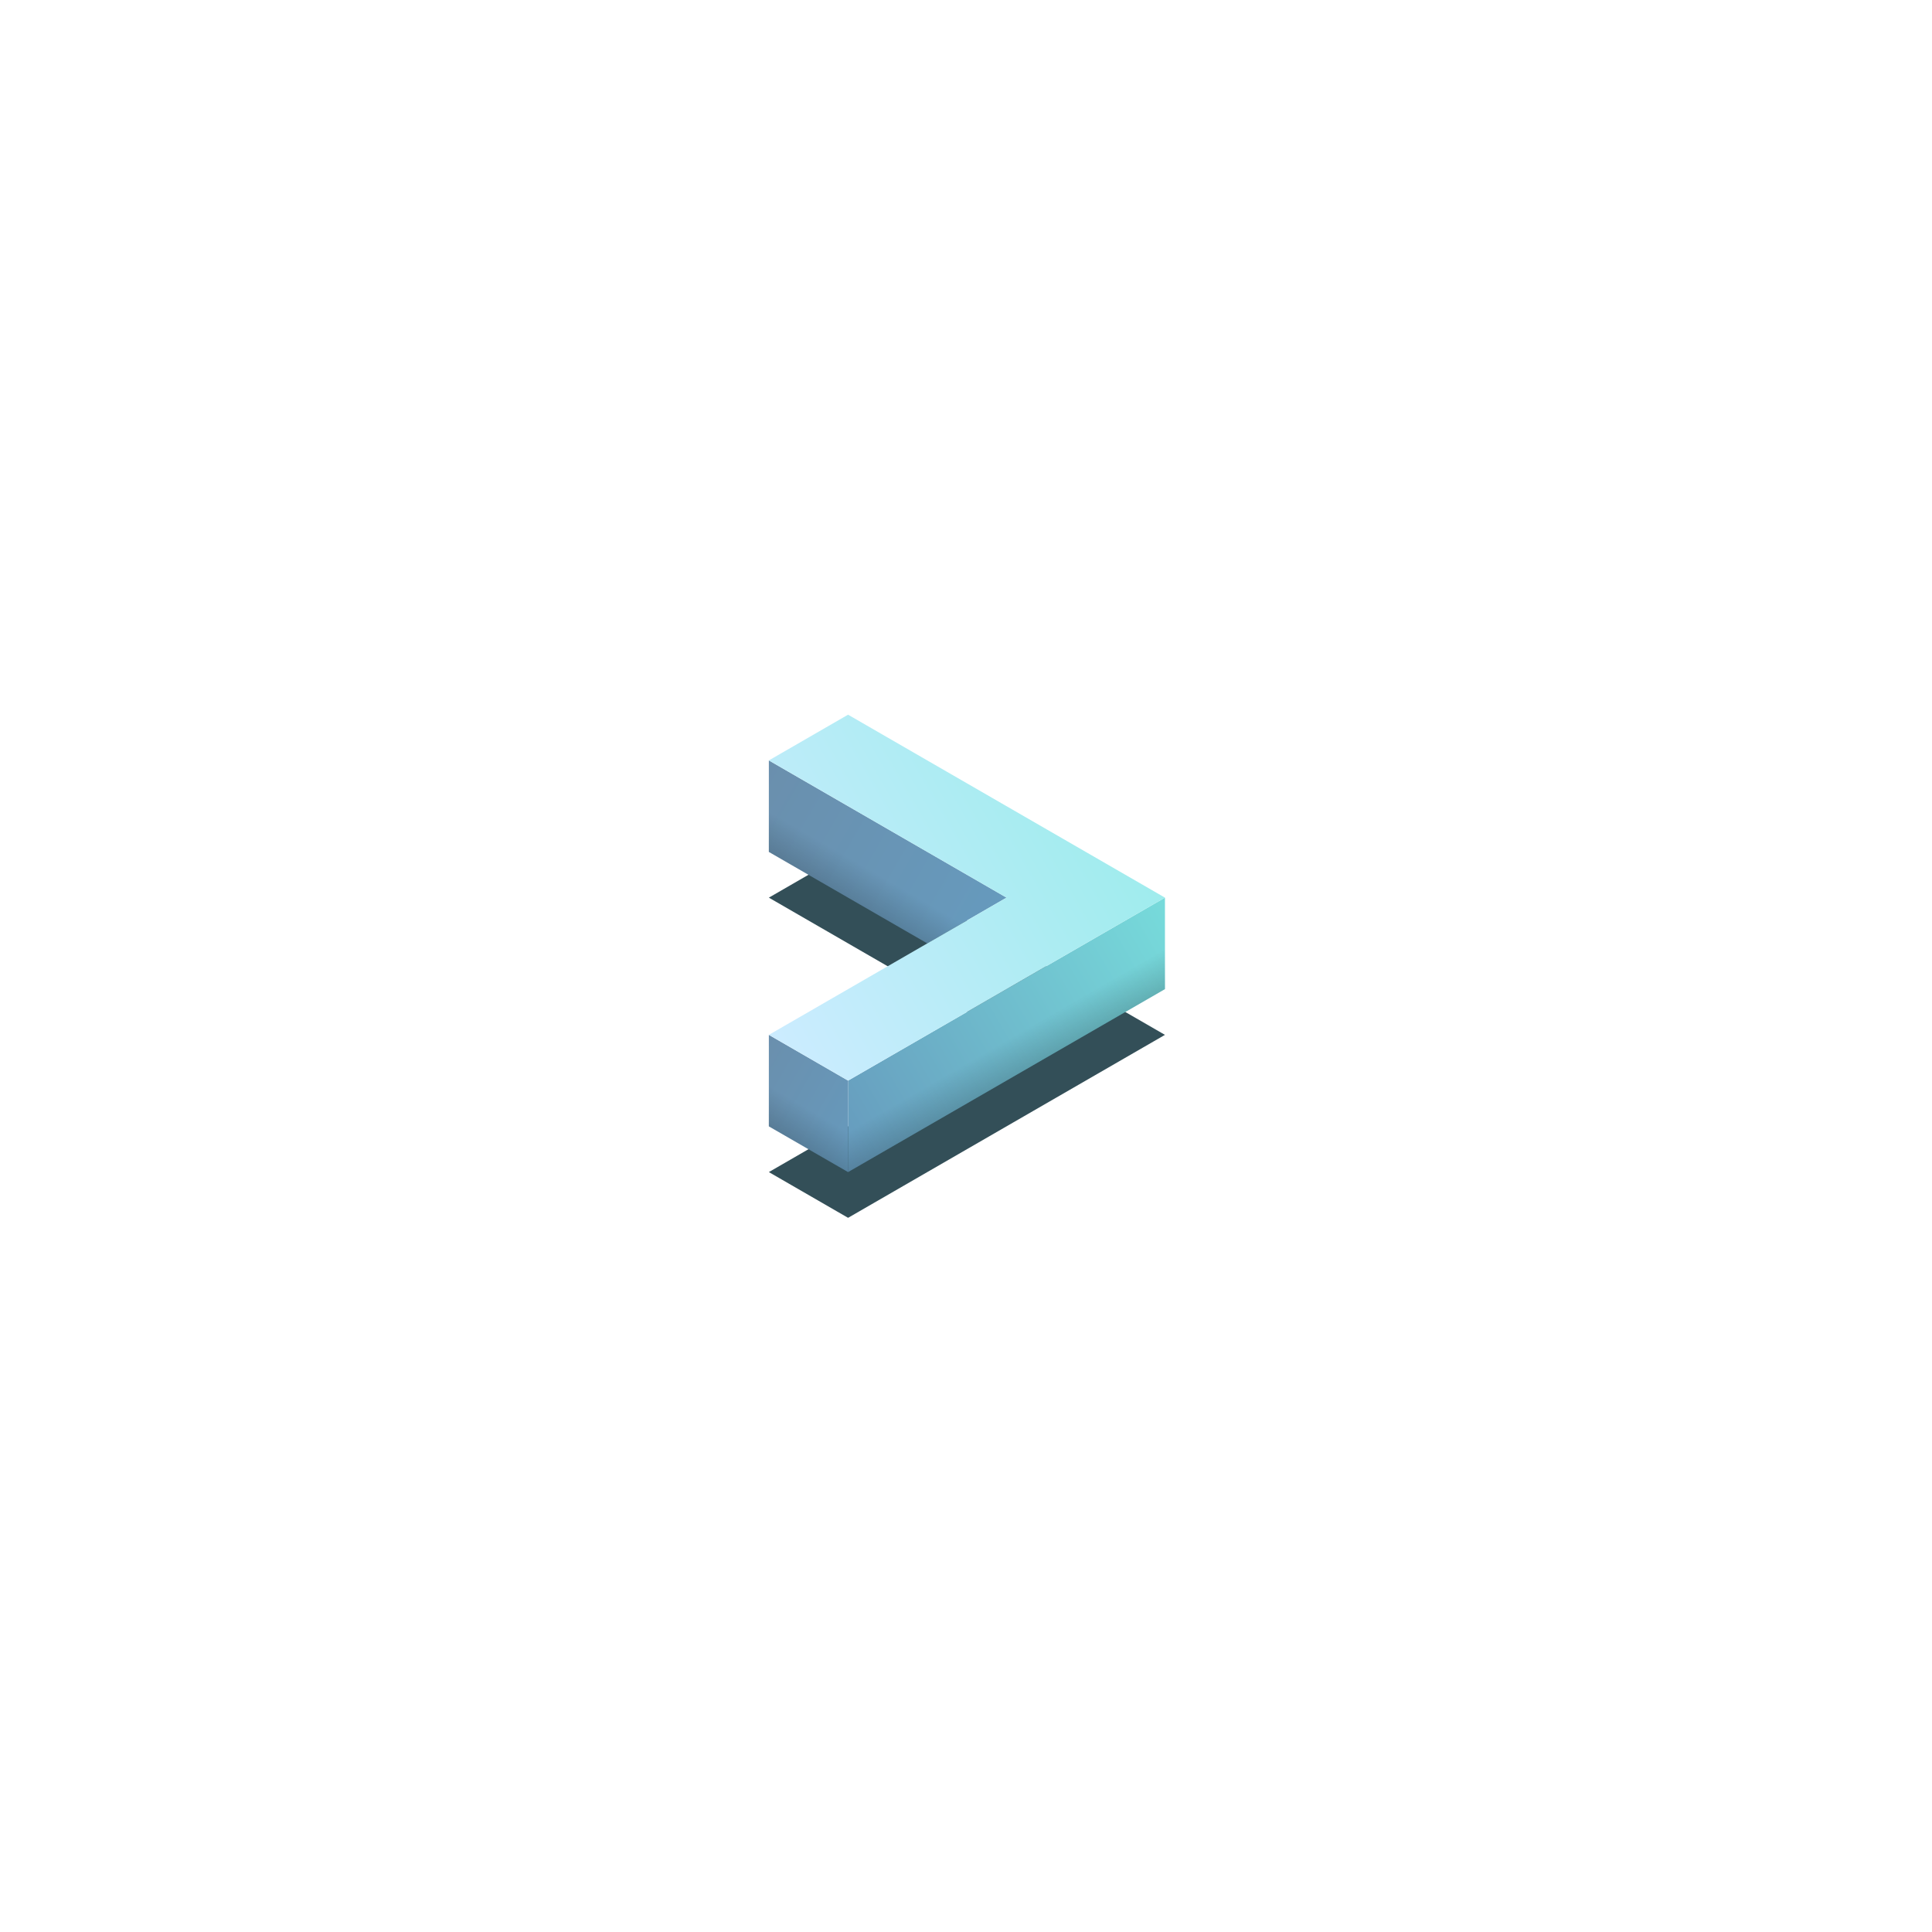
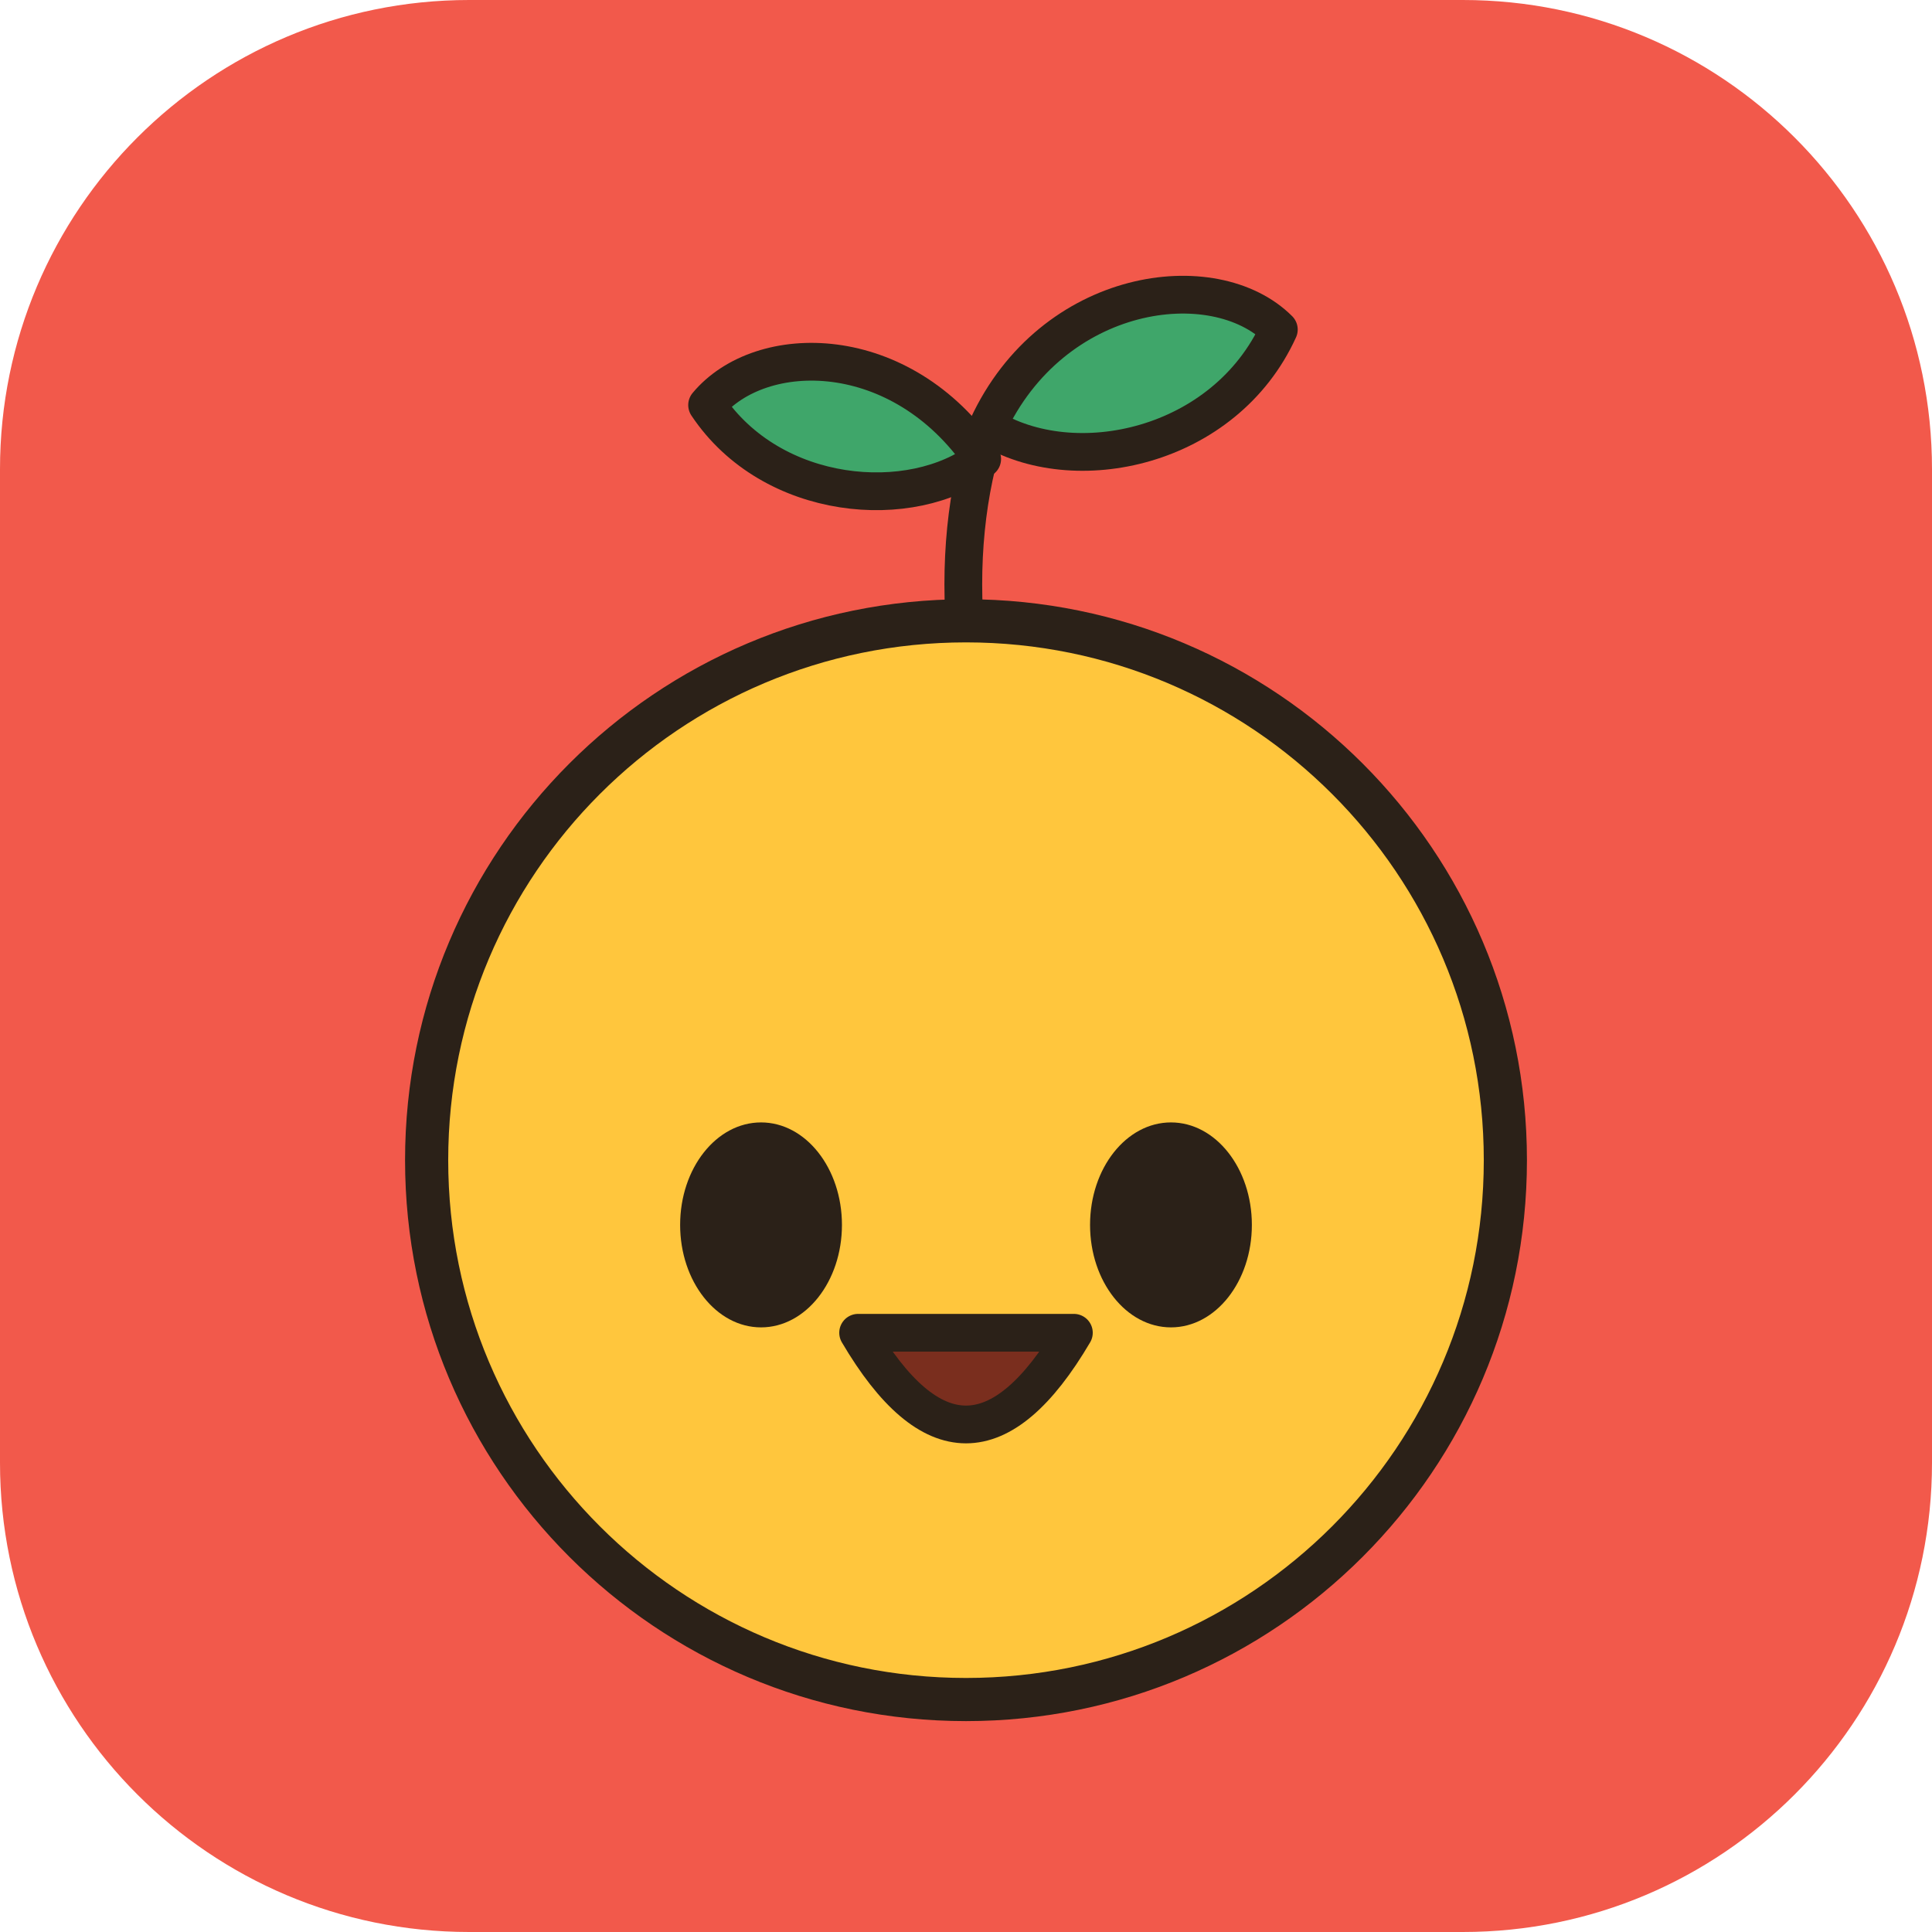
- <svg xmlns="http://www.w3.org/2000/svg" id="Layer_1" x="0" y="0" version="1.1" viewBox="0 0 1024 1024" xml:space="preserve" style="enable-background:new 0 0 1024 1024">
-   <style type="text/css">.st0{opacity:.8;fill:#00232e}.st1{fill:url(#SVGID_1_)}.st2{opacity:.16;fill:url(#SVGID_2_)}.st3{fill:url(#SVGID_3_)}.st4{opacity:.16;fill:url(#SVGID_4_)}.st5{fill:url(#SVGID_5_)}.st6{opacity:.15;fill:url(#SVGID_6_)}.st7{fill:url(#SVGID_7_)}</style>
-   <polygon points="449.5 645.47 407.51 621.23 533.47 548.5 407.51 475.77 449.5 451.53 617.45 548.5" class="st0" />
-   <g>
-     <linearGradient id="SVGID_1_" x1="439.007" x2="627.946" y1="603.039" y2="493.955" gradientUnits="userSpaceOnUse">
-       <stop offset="0" style="stop-color:#669abd" />
-       <stop offset="1" style="stop-color:#77dbdb" />
-     </linearGradient>
-     <polygon points="449.5 621.22 617.45 524.25 617.45 475.77 449.5 572.75" class="st1" />
-     <linearGradient id="SVGID_2_" x1="522.979" x2="543.974" y1="530.315" y2="566.679" gradientUnits="userSpaceOnUse">
-       <stop offset=".559" style="stop-color:#000;stop-opacity:0" />
-       <stop offset="1" style="stop-color:#000" />
-     </linearGradient>
-     <polygon points="449.5 621.22 617.45 524.25 617.45 475.77 449.5 572.75" class="st2" />
-   </g>
-   <g>
-     <linearGradient id="SVGID_3_" x1="397.01" x2="459.996" y1="566.684" y2="603.049" gradientUnits="userSpaceOnUse">
-       <stop offset="0" style="stop-color:#6a8fad" />
-       <stop offset="1" style="stop-color:#669abd" />
-     </linearGradient>
-     <polygon points="407.51 548.5 407.5 596.99 449.5 621.22 449.5 572.75" class="st3" />
-     <linearGradient id="SVGID_4_" x1="439.001" x2="418.006" y1="566.684" y2="603.049" gradientUnits="userSpaceOnUse">
-       <stop offset=".559" style="stop-color:#000;stop-opacity:0" />
-       <stop offset="1" style="stop-color:#000" />
-     </linearGradient>
-     <polygon points="407.51 548.5 407.5 596.99 449.5 621.22 449.5 572.75" class="st4" />
-   </g>
-   <g>
-     <linearGradient id="SVGID_5_" x1="397.01" x2="522.978" y1="421.226" y2="493.954" gradientUnits="userSpaceOnUse">
-       <stop offset="0" style="stop-color:#6a8fad" />
-       <stop offset="1" style="stop-color:#669abd" />
-     </linearGradient>
-     <polygon points="407.51 403.04 407.5 451.53 491.49 500.01 533.48 475.77" class="st5" />
-     <linearGradient id="SVGID_6_" x1="470.492" x2="449.496" y1="439.407" y2="475.774" gradientUnits="userSpaceOnUse">
-       <stop offset=".559" style="stop-color:#000;stop-opacity:0" />
-       <stop offset="1" style="stop-color:#000" />
-     </linearGradient>
-     <polygon points="407.51 403.04 407.5 451.53 491.49 500.01 533.48 475.77" class="st6" />
-   </g>
-   <linearGradient id="SVGID_7_" x1="386.512" x2="575.461" y1="512.136" y2="403.047" gradientUnits="userSpaceOnUse">
-     <stop offset="0" style="stop-color:#ccecff" />
-     <stop offset="1" style="stop-color:#9feced" />
-   </linearGradient>
-   <polygon points="449.5 572.74 407.51 548.5 533.48 475.77 407.51 403.04 449.49 378.8 617.45 475.77" class="st7" />
+ <svg xmlns="http://www.w3.org/2000/svg" viewBox="0 0 140 140" width="1024" height="1024">
+   <rect width="140" height="140" rx="34" fill="#F2594B" />
+   <svg x="27" y="14.5" width="86" height="111" viewBox="40 -50 220 284">
+     <path d="M150 32 Q148 10 154 -8" fill="none" stroke="#2B2118" stroke-width="7" stroke-linecap="round" />
+     <path d="M153 -2 C138 -24 112 -24 102 -12 C114 6 140 8 153 -2Z" fill="#3FA66A" stroke="#2B2118" stroke-width="7" stroke-linejoin="round" />
+     <path d="M154 -8 C166 -34 196 -38 208 -26 C198 -4 170 2 154 -8Z" fill="#3FA66A" stroke="#2B2118" stroke-width="7" stroke-linejoin="round" />
+     <circle cx="150" cy="128" r="100" fill="#FFC63D" stroke="#2B2118" stroke-width="8" />
+     <ellipse cx="112" cy="140" rx="15" ry="19" fill="#2B2118" />
+     <ellipse cx="188" cy="140" rx="15" ry="19" fill="#2B2118" />
+     <path d="M130 160 Q150 194 170 160 Z" fill="#7A2E1E" stroke="#2B2118" stroke-width="7" stroke-linejoin="round" />
+   </svg>
</svg>
